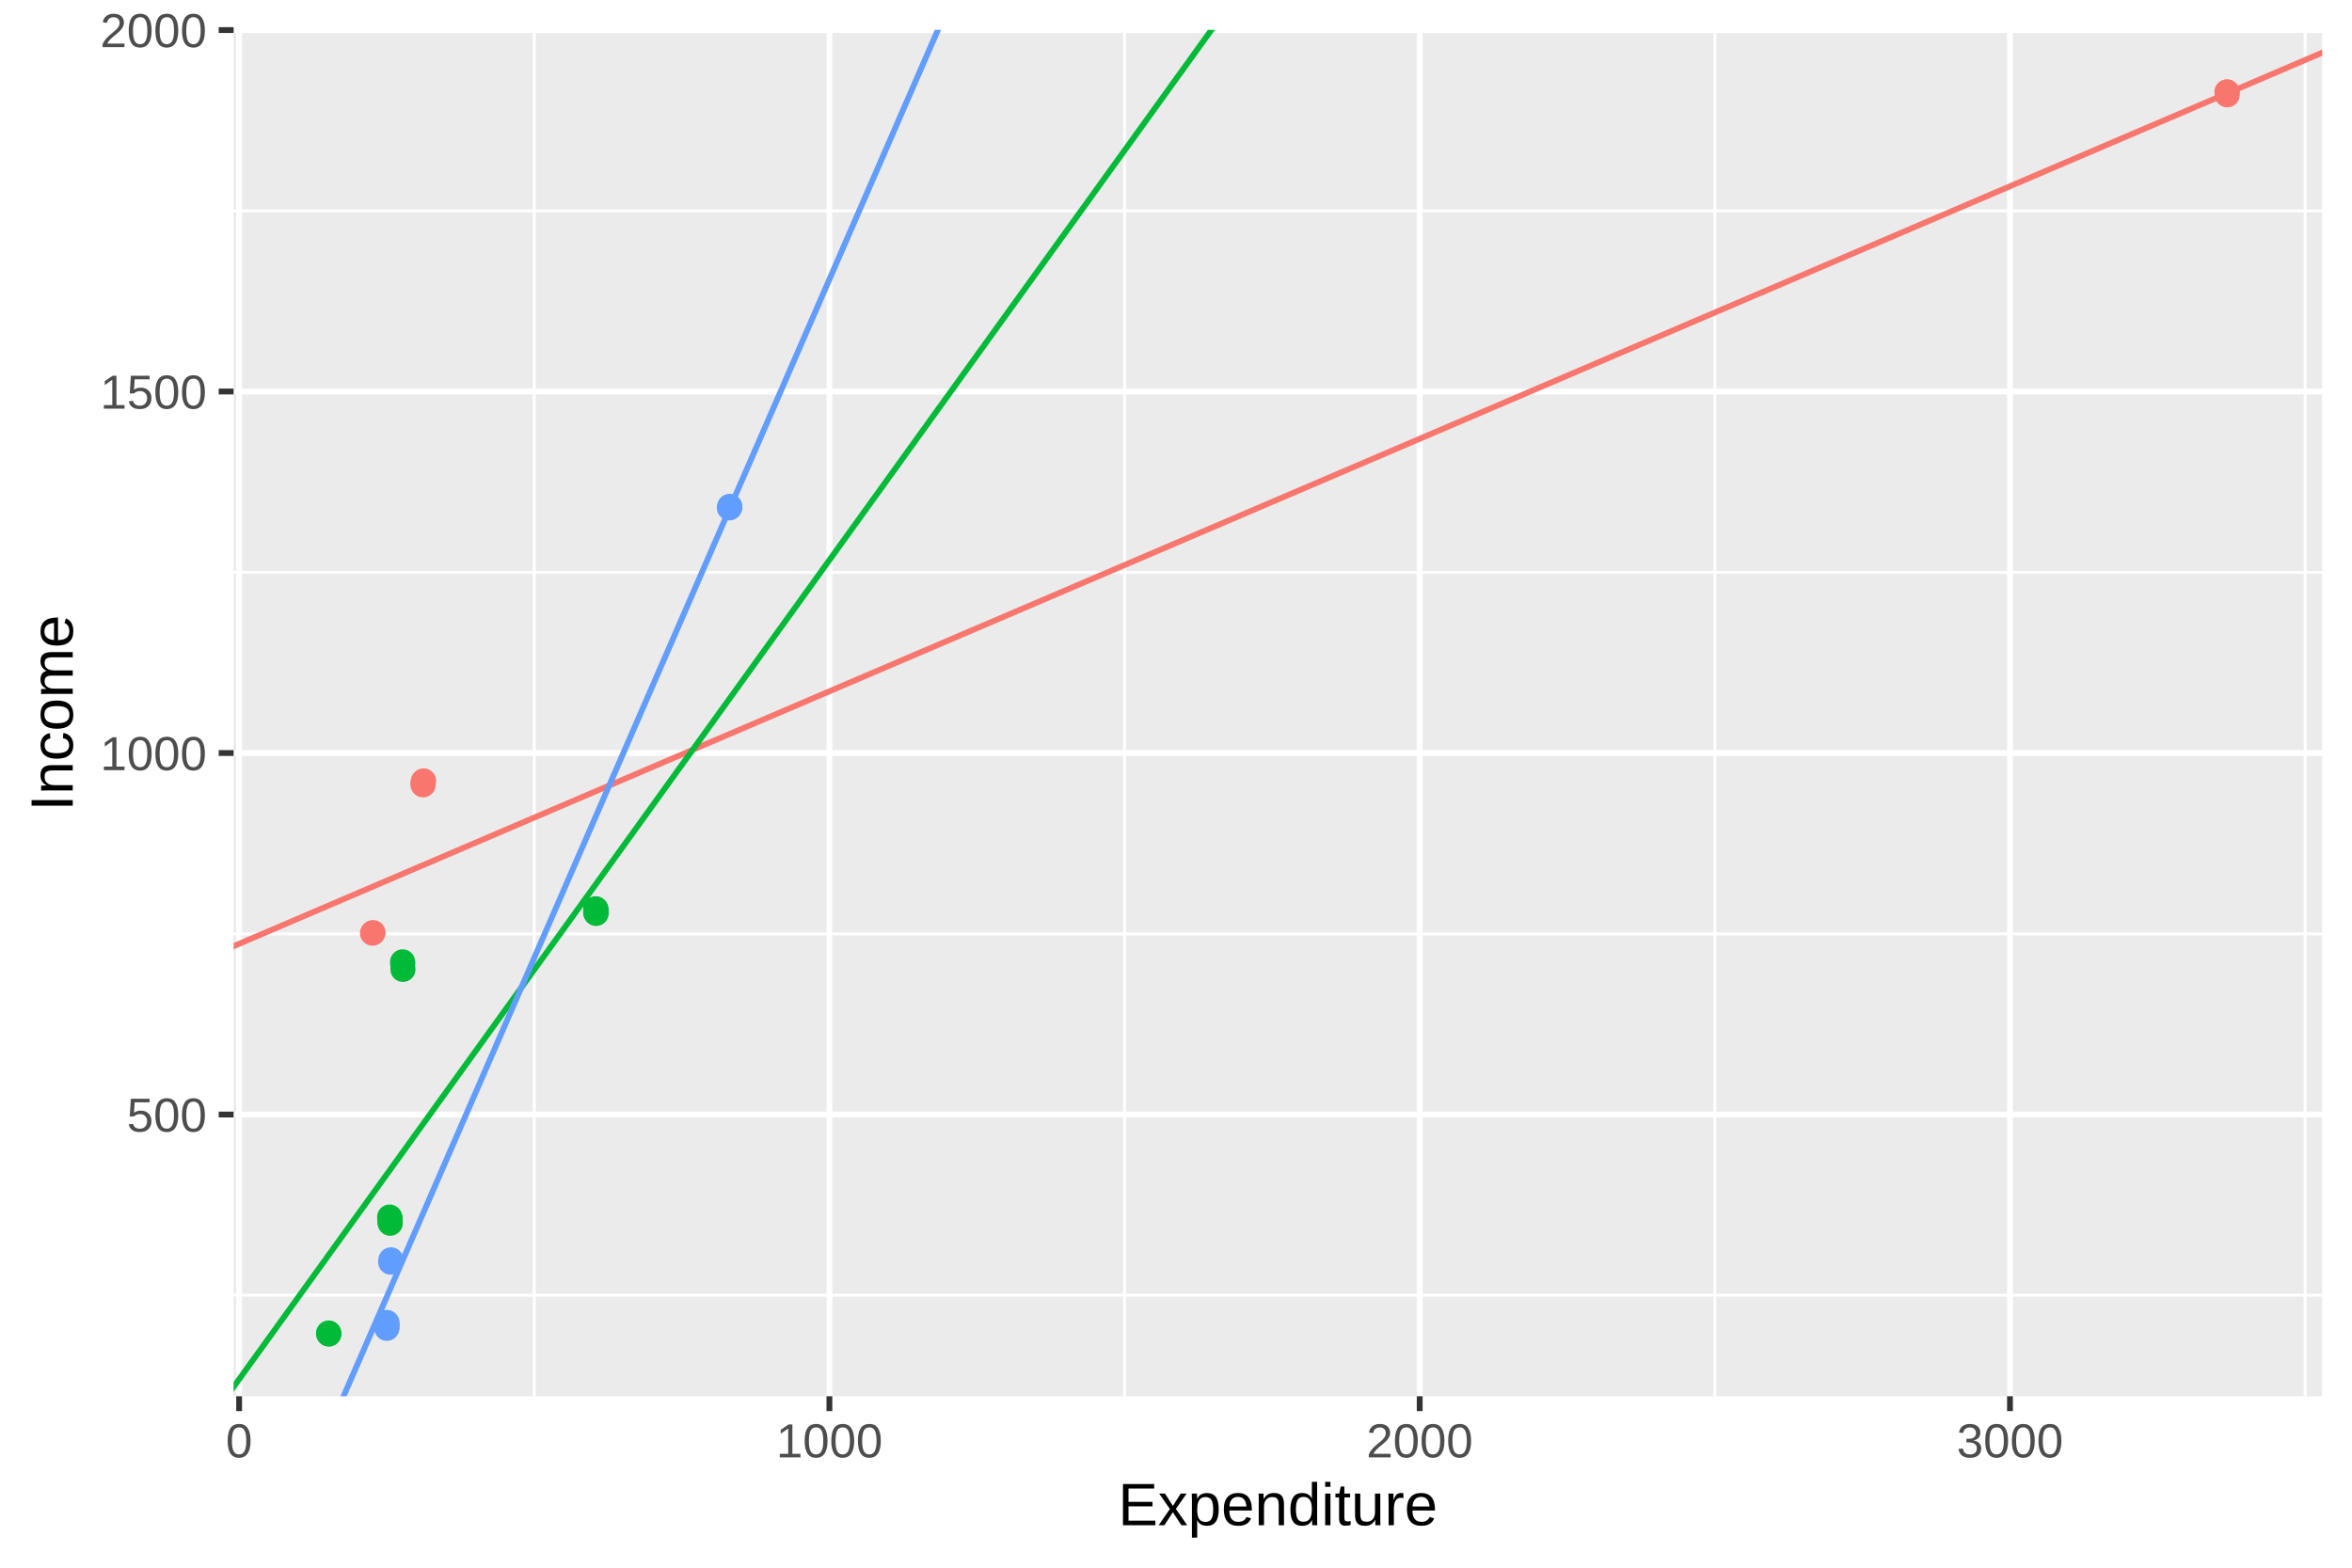
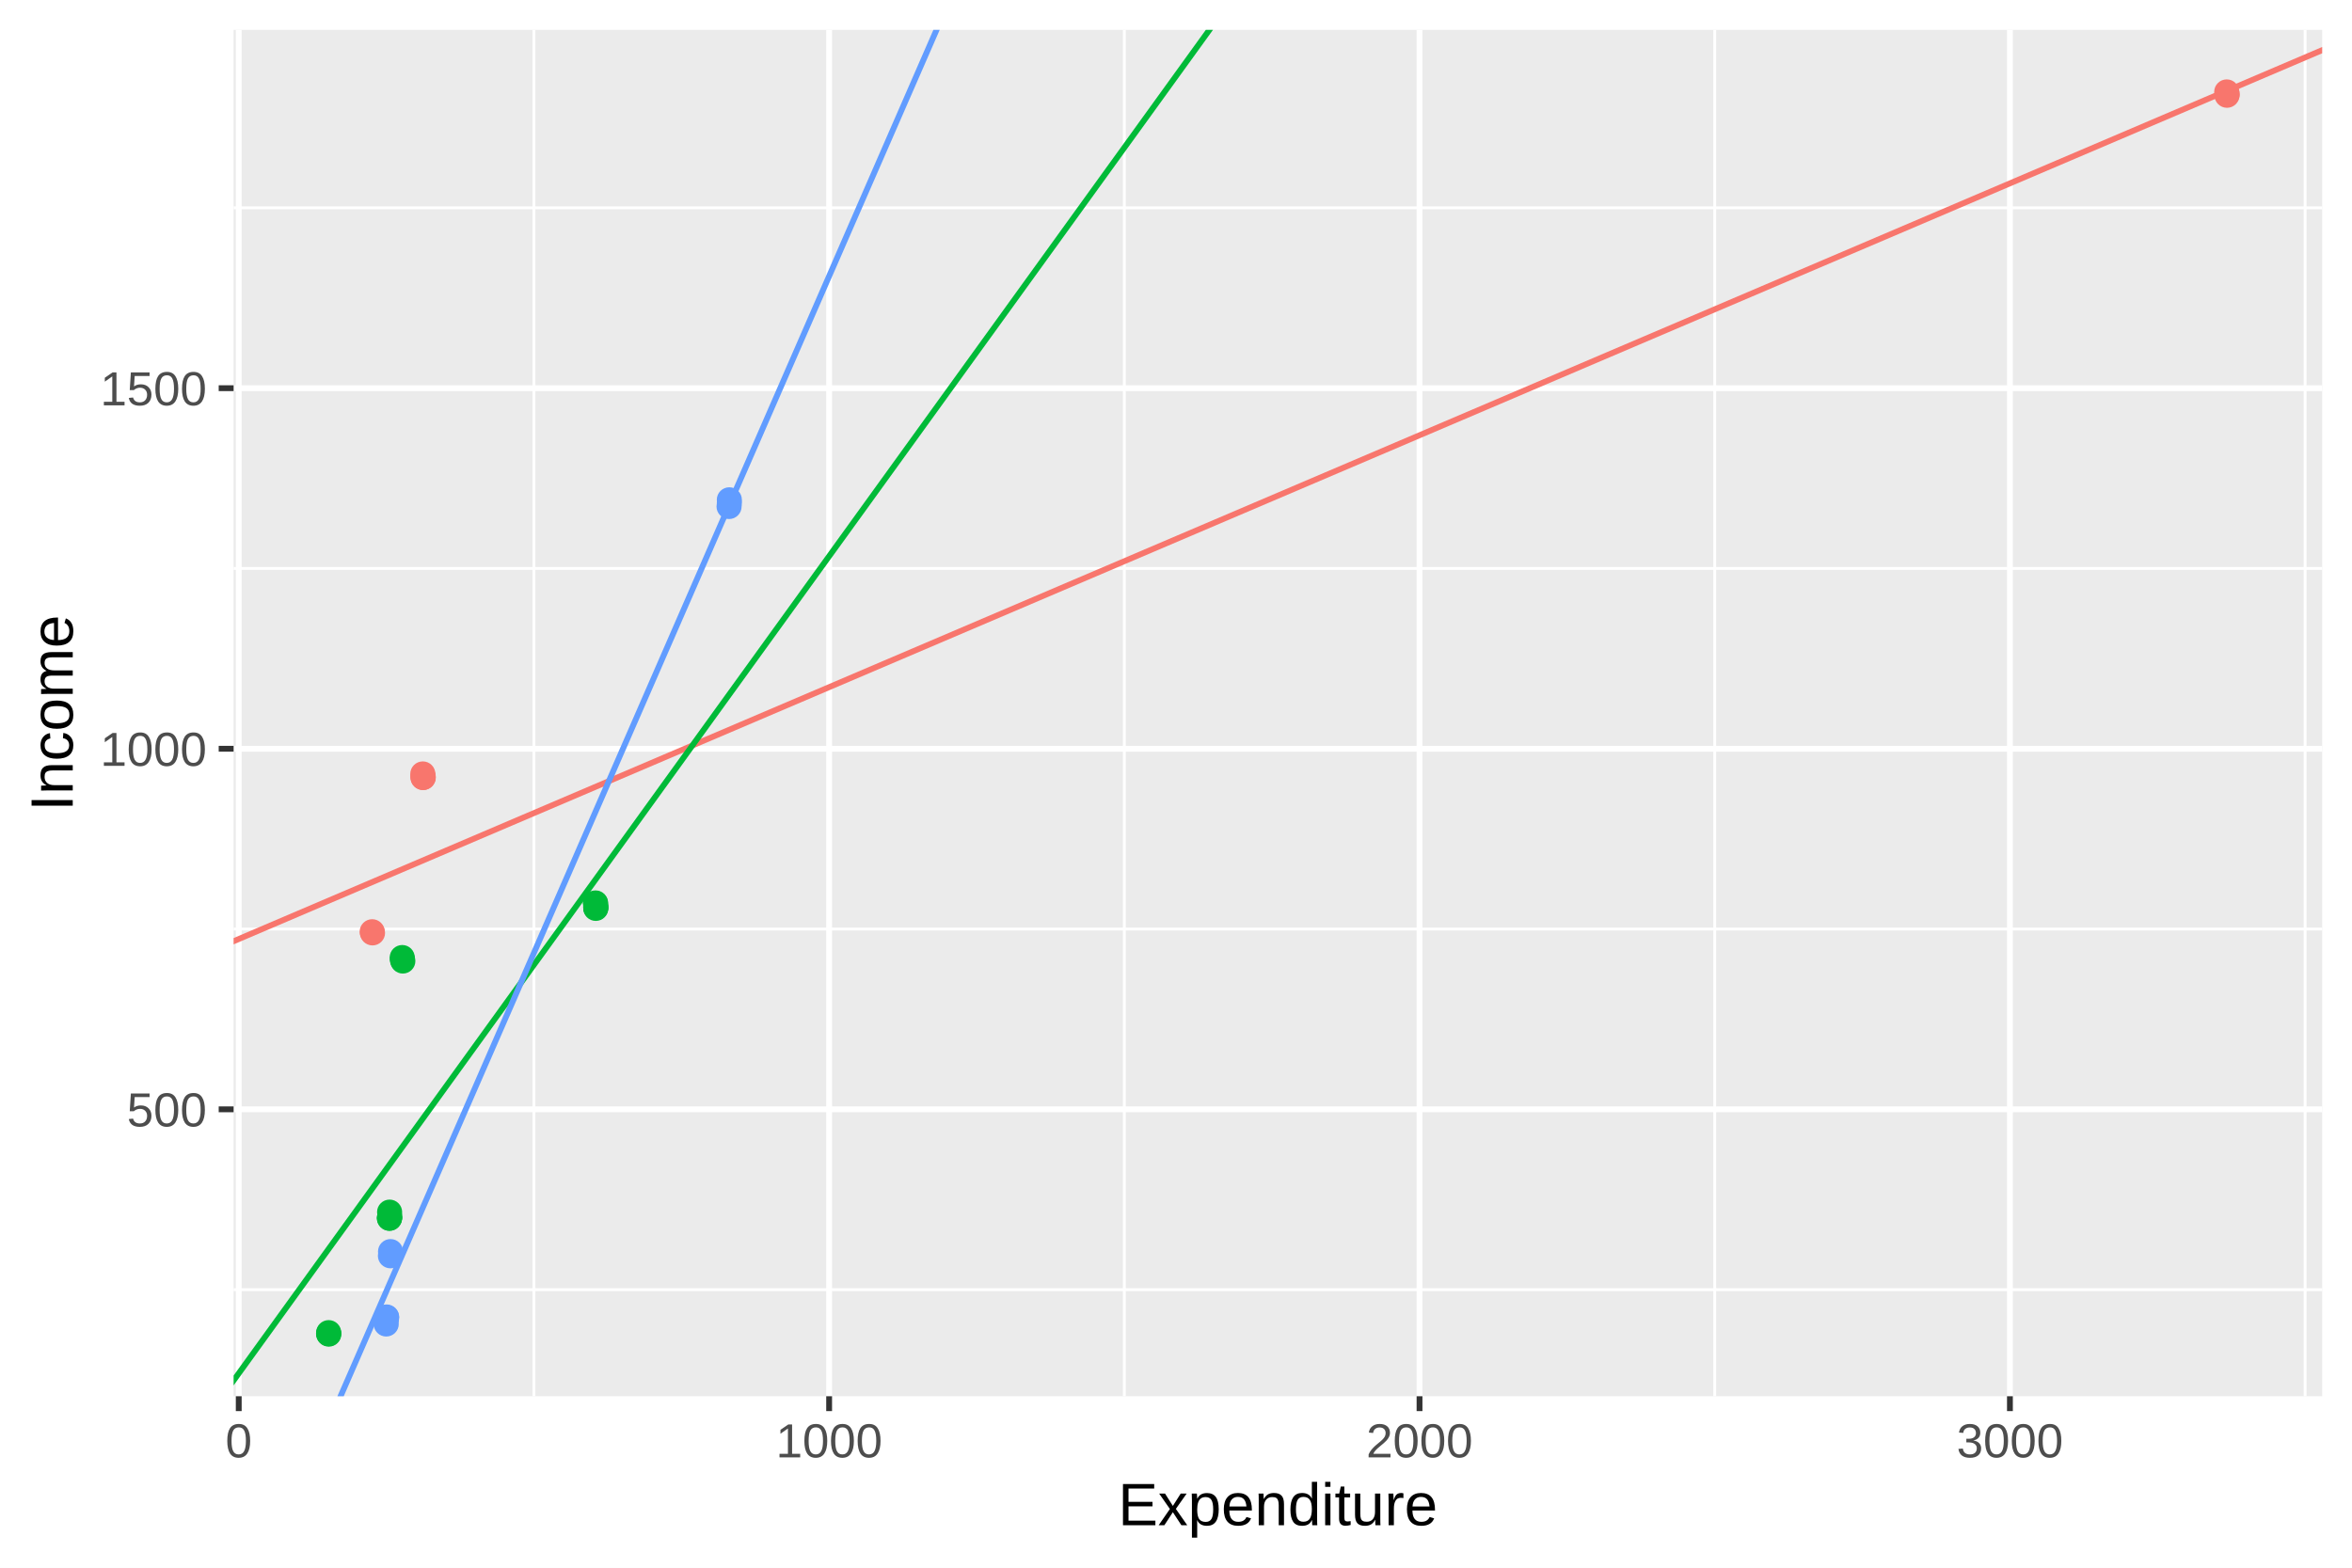
<svg xmlns="http://www.w3.org/2000/svg" width="432.00pt" height="288.00pt" viewBox="0 0 432.00 288.00">
  <g class="svglite">
    <defs>
      <style type="text/css">
    .svglite line, .svglite polyline, .svglite polygon, .svglite path, .svglite rect, .svglite circle {
      fill: none;
      stroke: #000000;
      stroke-linecap: round;
      stroke-linejoin: round;
      stroke-miterlimit: 10.00;
    }
    .svglite text {
      white-space: pre;
    }
    .svglite g.glyphgroup path {
      fill: inherit;
      stroke: none;
    }
  </style>
    </defs>
    <rect width="100%" height="100%" style="stroke: none; fill: #FFFFFF;" />
    <defs>
      <clipPath id="cpMC4wMHw0MzIuMDB8MC4wMHwyODguMDA=">
        <rect x="0.00" y="0.00" width="432.00" height="288.00" />
      </clipPath>
    </defs>
    <g clip-path="url(#cpMC4wMHw0MzIuMDB8MC4wMHwyODguMDA=)">
      <rect x="0" y="0.00" width="432.00" height="288.00" style="stroke-width: 1.07; stroke: #FFFFFF; fill: #FFFFFF;" />
    </g>
    <defs>
      <clipPath id="cpNDIuOTF8NDI2LjUyfDUuNDh8MjU2LjUw">
        <rect x="42.91" y="5.48" width="383.61" height="251.02" />
      </clipPath>
    </defs>
    <g clip-path="url(#cpNDIuOTF8NDI2LjUyfDUuNDh8MjU2LjUw)">
      <rect x="42.91" y="5.48" width="383.61" height="251.02" style="stroke-width: 1.07; stroke: none; fill: #EBEBEB;" />
-       <polyline points="42.91,237.95 426.52,237.95 " style="stroke-width: 0.53; stroke: #FFFFFF; stroke-linecap: butt;" />
-       <polyline points="42.91,171.55 426.52,171.55 " style="stroke-width: 0.53; stroke: #FFFFFF; stroke-linecap: butt;" />
-       <polyline points="42.91,105.14 426.52,105.14 " style="stroke-width: 0.53; stroke: #FFFFFF; stroke-linecap: butt;" />
-       <polyline points="42.91,38.73 426.52,38.73 " style="stroke-width: 0.53; stroke: #FFFFFF; stroke-linecap: butt;" />
-       <polyline points="98.13,256.50 98.13,5.48 " style="stroke-width: 0.53; stroke: #FFFFFF; stroke-linecap: butt;" />
-       <polyline points="206.55,256.50 206.55,5.48 " style="stroke-width: 0.53; stroke: #FFFFFF; stroke-linecap: butt;" />
-       <polyline points="314.97,256.50 314.97,5.48 " style="stroke-width: 0.53; stroke: #FFFFFF; stroke-linecap: butt;" />
+       <polyline points="42.91,236.92 426.52,236.92 " style="stroke-width: 0.53; stroke: #FFFFFF; stroke-linecap: butt;" />
+       <polyline points="42.91,170.67 426.52,170.67 " style="stroke-width: 0.53; stroke: #FFFFFF; stroke-linecap: butt;" />
+       <polyline points="42.91,104.43 426.52,104.43 " style="stroke-width: 0.53; stroke: #FFFFFF; stroke-linecap: butt;" />
+       <polyline points="42.91,38.18 426.52,38.18 " style="stroke-width: 0.53; stroke: #FFFFFF; stroke-linecap: butt;" />
+       <polyline points="98.07,256.50 98.07,5.48 " style="stroke-width: 0.53; stroke: #FFFFFF; stroke-linecap: butt;" />
+       <polyline points="206.51,256.50 206.51,5.48 " style="stroke-width: 0.53; stroke: #FFFFFF; stroke-linecap: butt;" />
+       <polyline points="314.95,256.50 314.95,5.48 " style="stroke-width: 0.53; stroke: #FFFFFF; stroke-linecap: butt;" />
      <polyline points="423.39,256.50 423.39,5.48 " style="stroke-width: 0.53; stroke: #FFFFFF; stroke-linecap: butt;" />
-       <polyline points="42.91,204.75 426.52,204.75 " style="stroke-width: 1.07; stroke: #FFFFFF; stroke-linecap: butt;" />
-       <polyline points="42.91,138.34 426.52,138.34 " style="stroke-width: 1.07; stroke: #FFFFFF; stroke-linecap: butt;" />
-       <polyline points="42.91,71.93 426.52,71.93 " style="stroke-width: 1.07; stroke: #FFFFFF; stroke-linecap: butt;" />
-       <polyline points="42.91,5.52 426.52,5.52 " style="stroke-width: 1.07; stroke: #FFFFFF; stroke-linecap: butt;" />
-       <polyline points="43.92,256.50 43.92,5.48 " style="stroke-width: 1.07; stroke: #FFFFFF; stroke-linecap: butt;" />
-       <polyline points="152.34,256.50 152.34,5.48 " style="stroke-width: 1.07; stroke: #FFFFFF; stroke-linecap: butt;" />
-       <polyline points="260.76,256.50 260.76,5.48 " style="stroke-width: 1.07; stroke: #FFFFFF; stroke-linecap: butt;" />
-       <polyline points="369.18,256.50 369.18,5.48 " style="stroke-width: 1.07; stroke: #FFFFFF; stroke-linecap: butt;" />
-       <circle cx="409.06" cy="16.90" r="1.95" style="stroke-width: 0.71; stroke: #F8766D; fill: #F8766D;" />
-       <circle cx="409.08" cy="17.42" r="1.95" style="stroke-width: 0.71; stroke: #F8766D; fill: #F8766D;" />
-       <circle cx="409.03" cy="16.89" r="1.95" style="stroke-width: 0.71; stroke: #F8766D; fill: #F8766D;" />
-       <circle cx="77.80" cy="143.46" r="1.95" style="stroke-width: 0.71; stroke: #F8766D; fill: #F8766D;" />
-       <circle cx="77.71" cy="144.19" r="1.95" style="stroke-width: 0.71; stroke: #F8766D; fill: #F8766D;" />
-       <circle cx="77.71" cy="143.91" r="1.95" style="stroke-width: 0.71; stroke: #F8766D; fill: #F8766D;" />
-       <circle cx="77.72" cy="143.64" r="1.95" style="stroke-width: 0.71; stroke: #F8766D; fill: #F8766D;" />
-       <circle cx="68.42" cy="171.43" r="1.95" style="stroke-width: 0.71; stroke: #F8766D; fill: #F8766D;" />
-       <circle cx="68.51" cy="171.33" r="1.95" style="stroke-width: 0.71; stroke: #F8766D; fill: #F8766D;" />
-       <circle cx="134.05" cy="93.18" r="1.95" style="stroke-width: 0.71; stroke: #619CFF; fill: #619CFF;" />
-       <circle cx="133.97" cy="93.30" r="1.95" style="stroke-width: 0.71; stroke: #619CFF; fill: #619CFF;" />
-       <circle cx="134.03" cy="93.02" r="1.95" style="stroke-width: 0.71; stroke: #619CFF; fill: #619CFF;" />
-       <circle cx="71.76" cy="231.87" r="1.95" style="stroke-width: 0.71; stroke: #619CFF; fill: #619CFF;" />
-       <circle cx="71.80" cy="231.44" r="1.95" style="stroke-width: 0.71; stroke: #619CFF; fill: #619CFF;" />
-       <circle cx="71.05" cy="244.03" r="1.95" style="stroke-width: 0.71; stroke: #619CFF; fill: #619CFF;" />
-       <circle cx="71.03" cy="242.94" r="1.95" style="stroke-width: 0.71; stroke: #619CFF; fill: #619CFF;" />
-       <circle cx="71.10" cy="243.66" r="1.95" style="stroke-width: 0.71; stroke: #619CFF; fill: #619CFF;" />
-       <circle cx="71.09" cy="243.08" r="1.95" style="stroke-width: 0.71; stroke: #619CFF; fill: #619CFF;" />
-       <circle cx="60.38" cy="244.88" r="1.95" style="stroke-width: 0.71; stroke: #00BA38; fill: #00BA38;" />
-       <circle cx="60.35" cy="245.00" r="1.95" style="stroke-width: 0.71; stroke: #00BA38; fill: #00BA38;" />
-       <circle cx="60.40" cy="245.09" r="1.95" style="stroke-width: 0.71; stroke: #00BA38; fill: #00BA38;" />
-       <circle cx="71.67" cy="224.73" r="1.95" style="stroke-width: 0.71; stroke: #00BA38; fill: #00BA38;" />
-       <circle cx="71.62" cy="224.40" r="1.95" style="stroke-width: 0.71; stroke: #00BA38; fill: #00BA38;" />
-       <circle cx="71.68" cy="224.43" r="1.95" style="stroke-width: 0.71; stroke: #00BA38; fill: #00BA38;" />
-       <circle cx="71.64" cy="223.75" r="1.95" style="stroke-width: 0.71; stroke: #00BA38; fill: #00BA38;" />
-       <circle cx="71.56" cy="223.58" r="1.95" style="stroke-width: 0.71; stroke: #00BA38; fill: #00BA38;" />
-       <circle cx="109.42" cy="166.96" r="1.95" style="stroke-width: 0.71; stroke: #00BA38; fill: #00BA38;" />
-       <circle cx="109.49" cy="167.60" r="1.95" style="stroke-width: 0.71; stroke: #00BA38; fill: #00BA38;" />
-       <circle cx="109.42" cy="167.03" r="1.95" style="stroke-width: 0.71; stroke: #00BA38; fill: #00BA38;" />
-       <circle cx="109.44" cy="167.03" r="1.95" style="stroke-width: 0.71; stroke: #00BA38; fill: #00BA38;" />
-       <circle cx="109.49" cy="167.81" r="1.95" style="stroke-width: 0.71; stroke: #00BA38; fill: #00BA38;" />
-       <circle cx="109.41" cy="167.65" r="1.95" style="stroke-width: 0.71; stroke: #00BA38; fill: #00BA38;" />
-       <circle cx="73.97" cy="177.09" r="1.95" style="stroke-width: 0.71; stroke: #00BA38; fill: #00BA38;" />
-       <circle cx="74.01" cy="178.09" r="1.95" style="stroke-width: 0.71; stroke: #00BA38; fill: #00BA38;" />
-       <circle cx="73.95" cy="176.70" r="1.95" style="stroke-width: 0.71; stroke: #00BA38; fill: #00BA38;" />
-       <line x1="-340.70" y1="337.96" x2="810.13" y2="-154.46" style="stroke-width: 1.07; stroke: #F8766D; stroke-linecap: butt;" />
-       <line x1="-139.17" y1="507.53" x2="403.35" y2="-245.54" style="stroke-width: 1.07; stroke: #00BA38; stroke-linecap: butt;" />
-       <line x1="-46.08" y1="507.53" x2="281.45" y2="-245.54" style="stroke-width: 1.07; stroke: #619CFF; stroke-linecap: butt;" />
+       <polyline points="42.91,203.79 426.52,203.79 " style="stroke-width: 1.07; stroke: #FFFFFF; stroke-linecap: butt;" />
+       <polyline points="42.91,137.55 426.52,137.55 " style="stroke-width: 1.07; stroke: #FFFFFF; stroke-linecap: butt;" />
+       <polyline points="42.91,71.31 426.52,71.31 " style="stroke-width: 1.07; stroke: #FFFFFF; stroke-linecap: butt;" />
+       <polyline points="43.85,256.50 43.85,5.48 " style="stroke-width: 1.07; stroke: #FFFFFF; stroke-linecap: butt;" />
+       <polyline points="152.29,256.50 152.29,5.48 " style="stroke-width: 1.07; stroke: #FFFFFF; stroke-linecap: butt;" />
+       <polyline points="260.73,256.50 260.73,5.48 " style="stroke-width: 1.07; stroke: #FFFFFF; stroke-linecap: butt;" />
+       <polyline points="369.17,256.50 369.17,5.48 " style="stroke-width: 1.07; stroke: #FFFFFF; stroke-linecap: butt;" />
+       <circle cx="409.08" cy="17.29" r="1.95" style="stroke-width: 0.71; stroke: #F8766D; fill: #F8766D;" />
+       <circle cx="409.04" cy="17.50" r="1.95" style="stroke-width: 0.71; stroke: #F8766D; fill: #F8766D;" />
+       <circle cx="408.99" cy="16.89" r="1.95" style="stroke-width: 0.71; stroke: #F8766D; fill: #F8766D;" />
+       <circle cx="77.75" cy="142.82" r="1.95" style="stroke-width: 0.71; stroke: #F8766D; fill: #F8766D;" />
+       <circle cx="77.72" cy="142.72" r="1.95" style="stroke-width: 0.71; stroke: #F8766D; fill: #F8766D;" />
+       <circle cx="77.69" cy="142.85" r="1.95" style="stroke-width: 0.71; stroke: #F8766D; fill: #F8766D;" />
+       <circle cx="77.66" cy="142.18" r="1.95" style="stroke-width: 0.71; stroke: #F8766D; fill: #F8766D;" />
+       <circle cx="68.42" cy="171.38" r="1.95" style="stroke-width: 0.71; stroke: #F8766D; fill: #F8766D;" />
+       <circle cx="68.36" cy="171.17" r="1.95" style="stroke-width: 0.71; stroke: #F8766D; fill: #F8766D;" />
+       <circle cx="133.96" cy="91.82" r="1.95" style="stroke-width: 0.71; stroke: #619CFF; fill: #619CFF;" />
+       <circle cx="133.91" cy="93.05" r="1.95" style="stroke-width: 0.71; stroke: #619CFF; fill: #619CFF;" />
+       <circle cx="133.96" cy="92.42" r="1.95" style="stroke-width: 0.71; stroke: #619CFF; fill: #619CFF;" />
+       <circle cx="71.71" cy="230.70" r="1.95" style="stroke-width: 0.71; stroke: #619CFF; fill: #619CFF;" />
+       <circle cx="71.73" cy="229.93" r="1.95" style="stroke-width: 0.71; stroke: #619CFF; fill: #619CFF;" />
+       <circle cx="71.02" cy="242.03" r="1.95" style="stroke-width: 0.71; stroke: #619CFF; fill: #619CFF;" />
+       <circle cx="70.93" cy="242.37" r="1.95" style="stroke-width: 0.71; stroke: #619CFF; fill: #619CFF;" />
+       <circle cx="71.00" cy="241.94" r="1.95" style="stroke-width: 0.71; stroke: #619CFF; fill: #619CFF;" />
+       <circle cx="70.94" cy="243.23" r="1.95" style="stroke-width: 0.71; stroke: #619CFF; fill: #619CFF;" />
+       <circle cx="60.37" cy="244.82" r="1.95" style="stroke-width: 0.71; stroke: #00BA38; fill: #00BA38;" />
+       <circle cx="60.35" cy="245.01" r="1.95" style="stroke-width: 0.71; stroke: #00BA38; fill: #00BA38;" />
+       <circle cx="60.39" cy="245.09" r="1.95" style="stroke-width: 0.71; stroke: #00BA38; fill: #00BA38;" />
+       <circle cx="71.54" cy="223.80" r="1.95" style="stroke-width: 0.71; stroke: #00BA38; fill: #00BA38;" />
+       <circle cx="71.53" cy="223.81" r="1.95" style="stroke-width: 0.71; stroke: #00BA38; fill: #00BA38;" />
+       <circle cx="71.56" cy="222.68" r="1.95" style="stroke-width: 0.71; stroke: #00BA38; fill: #00BA38;" />
+       <circle cx="71.60" cy="223.54" r="1.95" style="stroke-width: 0.71; stroke: #00BA38; fill: #00BA38;" />
+       <circle cx="71.54" cy="223.67" r="1.95" style="stroke-width: 0.71; stroke: #00BA38; fill: #00BA38;" />
+       <circle cx="109.39" cy="165.96" r="1.95" style="stroke-width: 0.71; stroke: #00BA38; fill: #00BA38;" />
+       <circle cx="109.42" cy="166.54" r="1.95" style="stroke-width: 0.71; stroke: #00BA38; fill: #00BA38;" />
+       <circle cx="109.43" cy="166.74" r="1.95" style="stroke-width: 0.71; stroke: #00BA38; fill: #00BA38;" />
+       <circle cx="109.43" cy="166.88" r="1.95" style="stroke-width: 0.71; stroke: #00BA38; fill: #00BA38;" />
+       <circle cx="109.42" cy="166.66" r="1.95" style="stroke-width: 0.71; stroke: #00BA38; fill: #00BA38;" />
+       <circle cx="109.38" cy="165.88" r="1.95" style="stroke-width: 0.71; stroke: #00BA38; fill: #00BA38;" />
+       <circle cx="73.88" cy="175.91" r="1.95" style="stroke-width: 0.71; stroke: #00BA38; fill: #00BA38;" />
+       <circle cx="73.90" cy="176.27" r="1.95" style="stroke-width: 0.71; stroke: #00BA38; fill: #00BA38;" />
+       <circle cx="73.99" cy="176.55" r="1.95" style="stroke-width: 0.71; stroke: #00BA38; fill: #00BA38;" />
+       <line x1="-340.70" y1="336.61" x2="810.13" y2="-154.49" style="stroke-width: 1.07; stroke: #F8766D; stroke-linecap: butt;" />
+       <line x1="-140.51" y1="507.53" x2="403.46" y2="-245.54" style="stroke-width: 1.07; stroke: #00BA38; stroke-linecap: butt;" />
+       <line x1="-46.92" y1="507.53" x2="281.49" y2="-245.54" style="stroke-width: 1.07; stroke: #619CFF; stroke-linecap: butt;" />
    </g>
    <g clip-path="url(#cpMC4wMHw0MzIuMDB8MC4wMHwyODguMDA=)">
-       <text x="37.98" y="207.90" text-anchor="end" style="font-size: 8.80px;fill: #4D4D4D; font-family: &quot;Arial&quot;;" textLength="14.67px" lengthAdjust="spacingAndGlyphs">500</text>
-       <text x="37.98" y="141.49" text-anchor="end" style="font-size: 8.80px;fill: #4D4D4D; font-family: &quot;Arial&quot;;" textLength="19.56px" lengthAdjust="spacingAndGlyphs">1000</text>
-       <text x="37.98" y="75.08" text-anchor="end" style="font-size: 8.80px;fill: #4D4D4D; font-family: &quot;Arial&quot;;" textLength="19.56px" lengthAdjust="spacingAndGlyphs">1500</text>
-       <text x="37.98" y="8.67" text-anchor="end" style="font-size: 8.80px;fill: #4D4D4D; font-family: &quot;Arial&quot;;" textLength="19.56px" lengthAdjust="spacingAndGlyphs">2000</text>
-       <polyline points="40.17,204.75 42.91,204.75 " style="stroke-width: 1.07; stroke: #333333; stroke-linecap: butt;" />
-       <polyline points="40.17,138.34 42.91,138.34 " style="stroke-width: 1.07; stroke: #333333; stroke-linecap: butt;" />
-       <polyline points="40.17,71.93 42.91,71.93 " style="stroke-width: 1.07; stroke: #333333; stroke-linecap: butt;" />
-       <polyline points="40.17,5.52 42.91,5.52 " style="stroke-width: 1.07; stroke: #333333; stroke-linecap: butt;" />
-       <polyline points="43.92,259.24 43.92,256.50 " style="stroke-width: 1.07; stroke: #333333; stroke-linecap: butt;" />
-       <polyline points="152.34,259.24 152.34,256.50 " style="stroke-width: 1.07; stroke: #333333; stroke-linecap: butt;" />
-       <polyline points="260.76,259.24 260.76,256.50 " style="stroke-width: 1.07; stroke: #333333; stroke-linecap: butt;" />
-       <polyline points="369.18,259.24 369.18,256.50 " style="stroke-width: 1.07; stroke: #333333; stroke-linecap: butt;" />
-       <text x="43.92" y="267.74" text-anchor="middle" style="font-size: 8.80px;fill: #4D4D4D; font-family: &quot;Arial&quot;;" textLength="4.89px" lengthAdjust="spacingAndGlyphs">0</text>
-       <text x="152.34" y="267.74" text-anchor="middle" style="font-size: 8.80px;fill: #4D4D4D; font-family: &quot;Arial&quot;;" textLength="19.56px" lengthAdjust="spacingAndGlyphs">1000</text>
-       <text x="260.76" y="267.74" text-anchor="middle" style="font-size: 8.80px;fill: #4D4D4D; font-family: &quot;Arial&quot;;" textLength="19.56px" lengthAdjust="spacingAndGlyphs">2000</text>
-       <text x="369.18" y="267.74" text-anchor="middle" style="font-size: 8.80px;fill: #4D4D4D; font-family: &quot;Arial&quot;;" textLength="19.56px" lengthAdjust="spacingAndGlyphs">3000</text>
+       <text x="37.98" y="206.94" text-anchor="end" style="font-size: 8.80px;fill: #4D4D4D; font-family: &quot;Arial&quot;;" textLength="14.67px" lengthAdjust="spacingAndGlyphs">500</text>
+       <text x="37.98" y="140.70" text-anchor="end" style="font-size: 8.80px;fill: #4D4D4D; font-family: &quot;Arial&quot;;" textLength="19.56px" lengthAdjust="spacingAndGlyphs">1000</text>
+       <text x="37.98" y="74.46" text-anchor="end" style="font-size: 8.80px;fill: #4D4D4D; font-family: &quot;Arial&quot;;" textLength="19.56px" lengthAdjust="spacingAndGlyphs">1500</text>
+       <polyline points="40.17,203.79 42.91,203.79 " style="stroke-width: 1.07; stroke: #333333; stroke-linecap: butt;" />
+       <polyline points="40.17,137.55 42.91,137.55 " style="stroke-width: 1.07; stroke: #333333; stroke-linecap: butt;" />
+       <polyline points="40.17,71.31 42.91,71.31 " style="stroke-width: 1.07; stroke: #333333; stroke-linecap: butt;" />
+       <polyline points="43.85,259.24 43.85,256.50 " style="stroke-width: 1.07; stroke: #333333; stroke-linecap: butt;" />
+       <polyline points="152.29,259.24 152.29,256.50 " style="stroke-width: 1.07; stroke: #333333; stroke-linecap: butt;" />
+       <polyline points="260.73,259.24 260.73,256.50 " style="stroke-width: 1.07; stroke: #333333; stroke-linecap: butt;" />
+       <polyline points="369.17,259.24 369.17,256.50 " style="stroke-width: 1.07; stroke: #333333; stroke-linecap: butt;" />
+       <text x="43.85" y="267.74" text-anchor="middle" style="font-size: 8.80px;fill: #4D4D4D; font-family: &quot;Arial&quot;;" textLength="4.89px" lengthAdjust="spacingAndGlyphs">0</text>
+       <text x="152.29" y="267.74" text-anchor="middle" style="font-size: 8.80px;fill: #4D4D4D; font-family: &quot;Arial&quot;;" textLength="19.56px" lengthAdjust="spacingAndGlyphs">1000</text>
+       <text x="260.73" y="267.74" text-anchor="middle" style="font-size: 8.80px;fill: #4D4D4D; font-family: &quot;Arial&quot;;" textLength="19.56px" lengthAdjust="spacingAndGlyphs">2000</text>
+       <text x="369.17" y="267.74" text-anchor="middle" style="font-size: 8.80px;fill: #4D4D4D; font-family: &quot;Arial&quot;;" textLength="19.56px" lengthAdjust="spacingAndGlyphs">3000</text>
      <text x="234.71" y="280.20" text-anchor="middle" style="font-size: 11.00px; font-family: &quot;Arial&quot;;" textLength="58.75px" lengthAdjust="spacingAndGlyphs">Expenditure</text>
      <text transform="translate(13.36,130.99) rotate(-90)" text-anchor="middle" style="font-size: 11.00px; font-family: &quot;Arial&quot;;" textLength="36.09px" lengthAdjust="spacingAndGlyphs">Income</text>
    </g>
  </g>
</svg>
